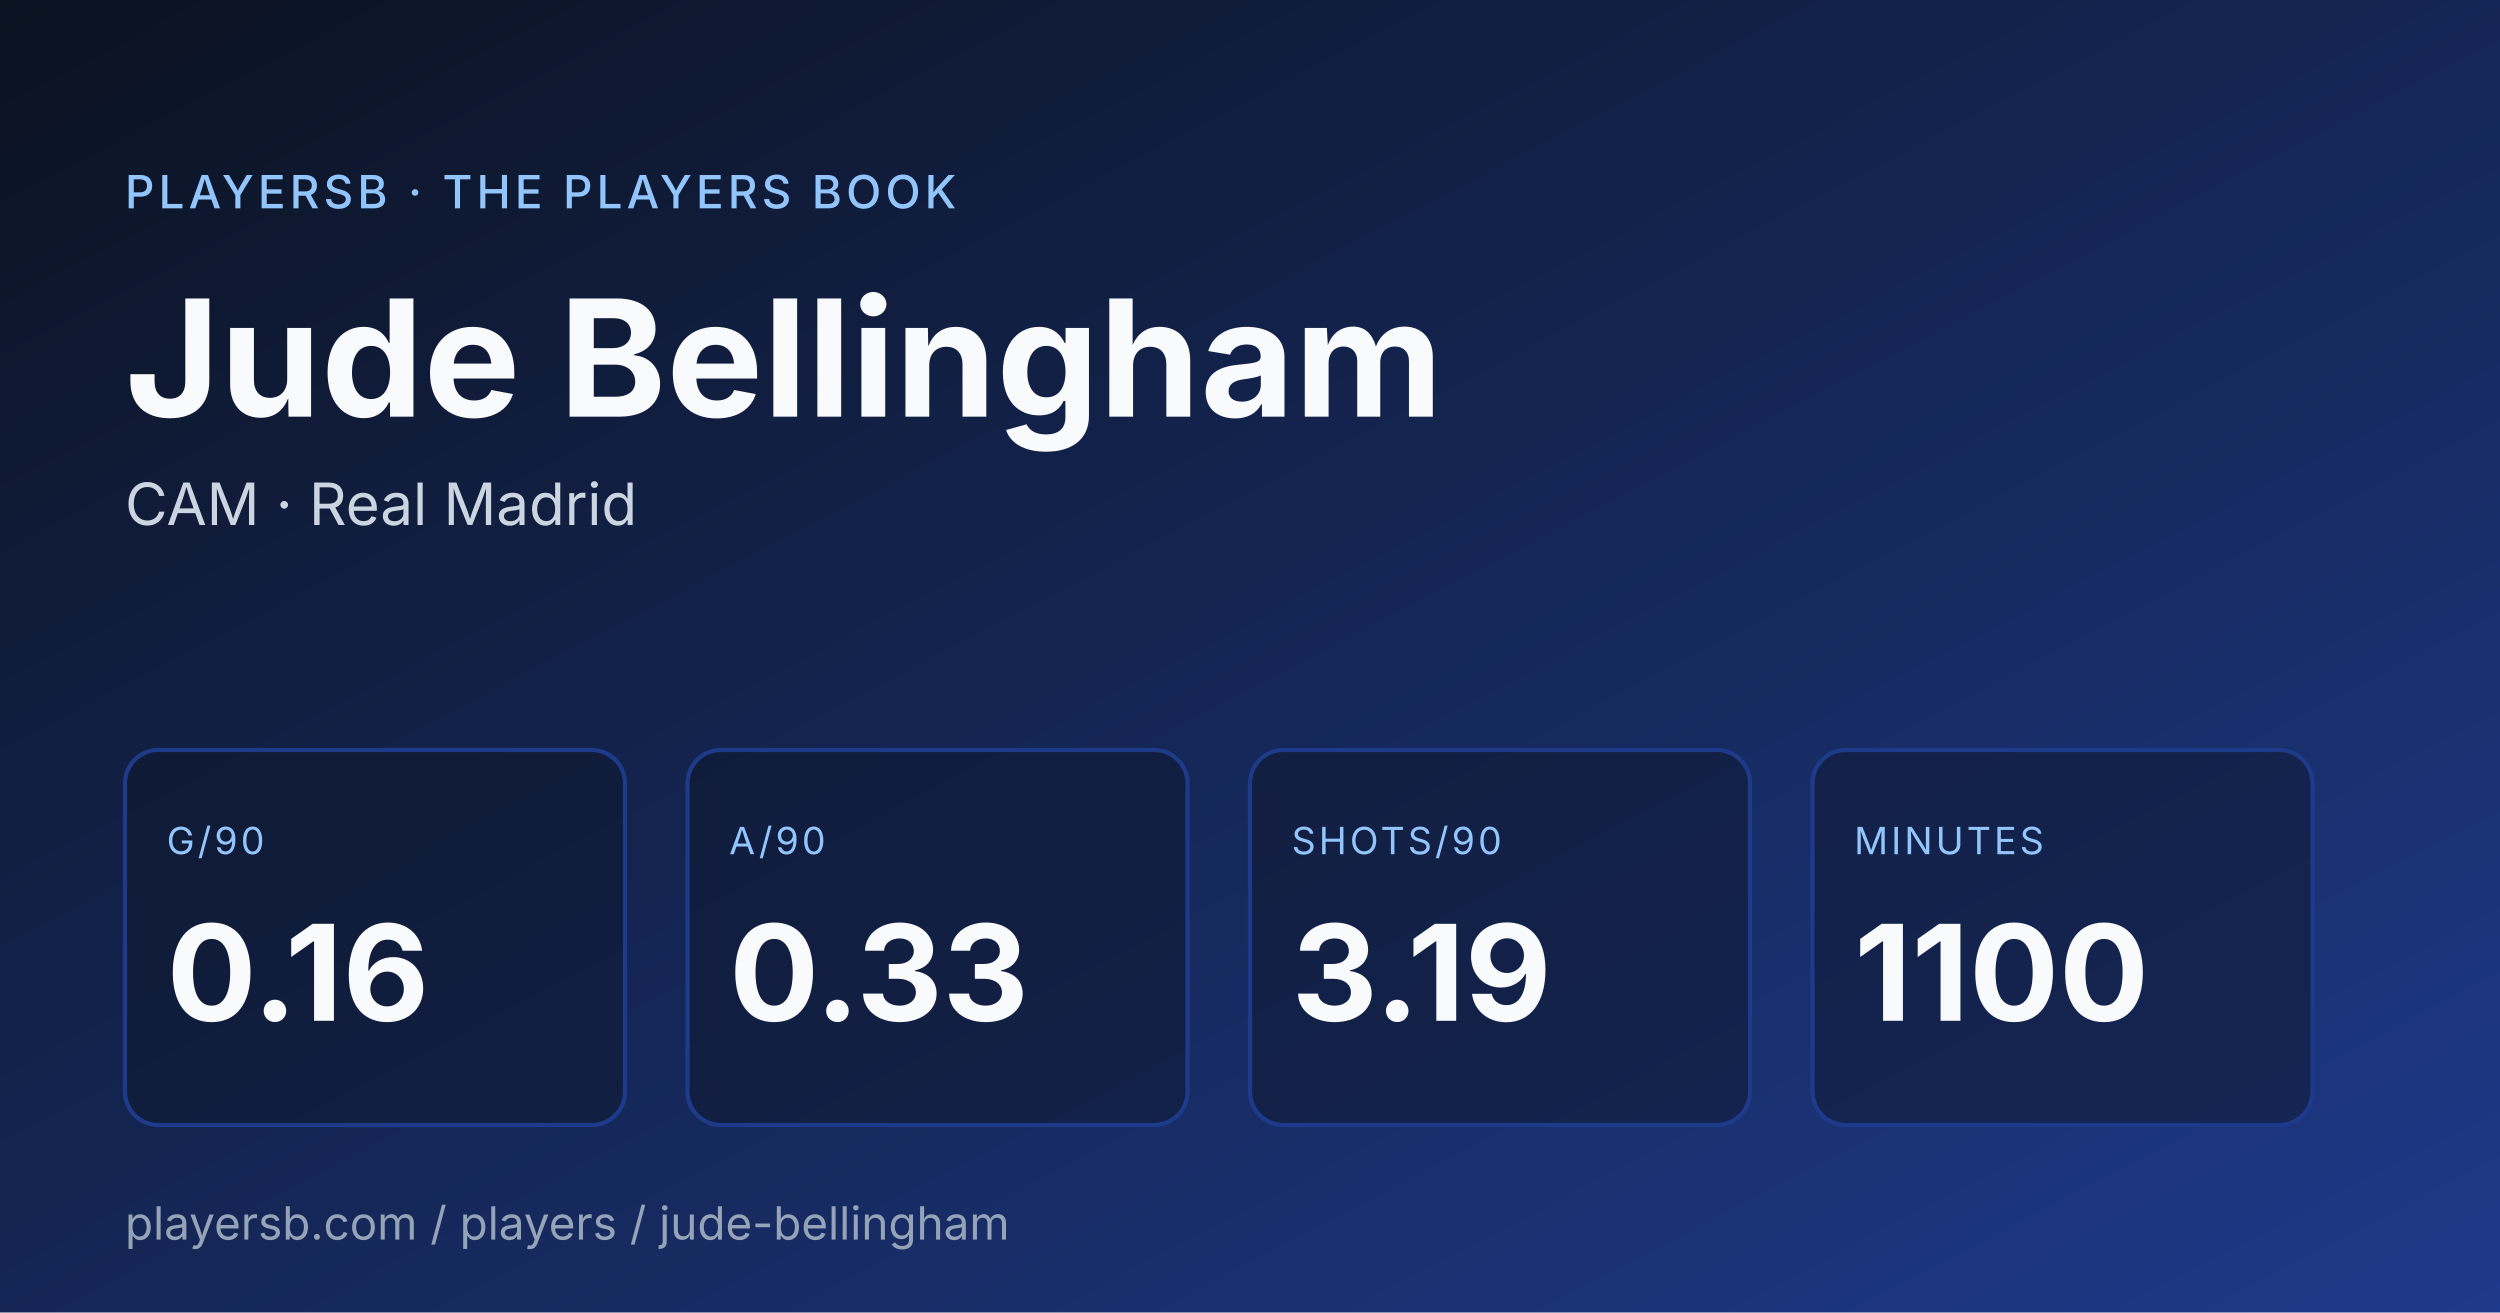
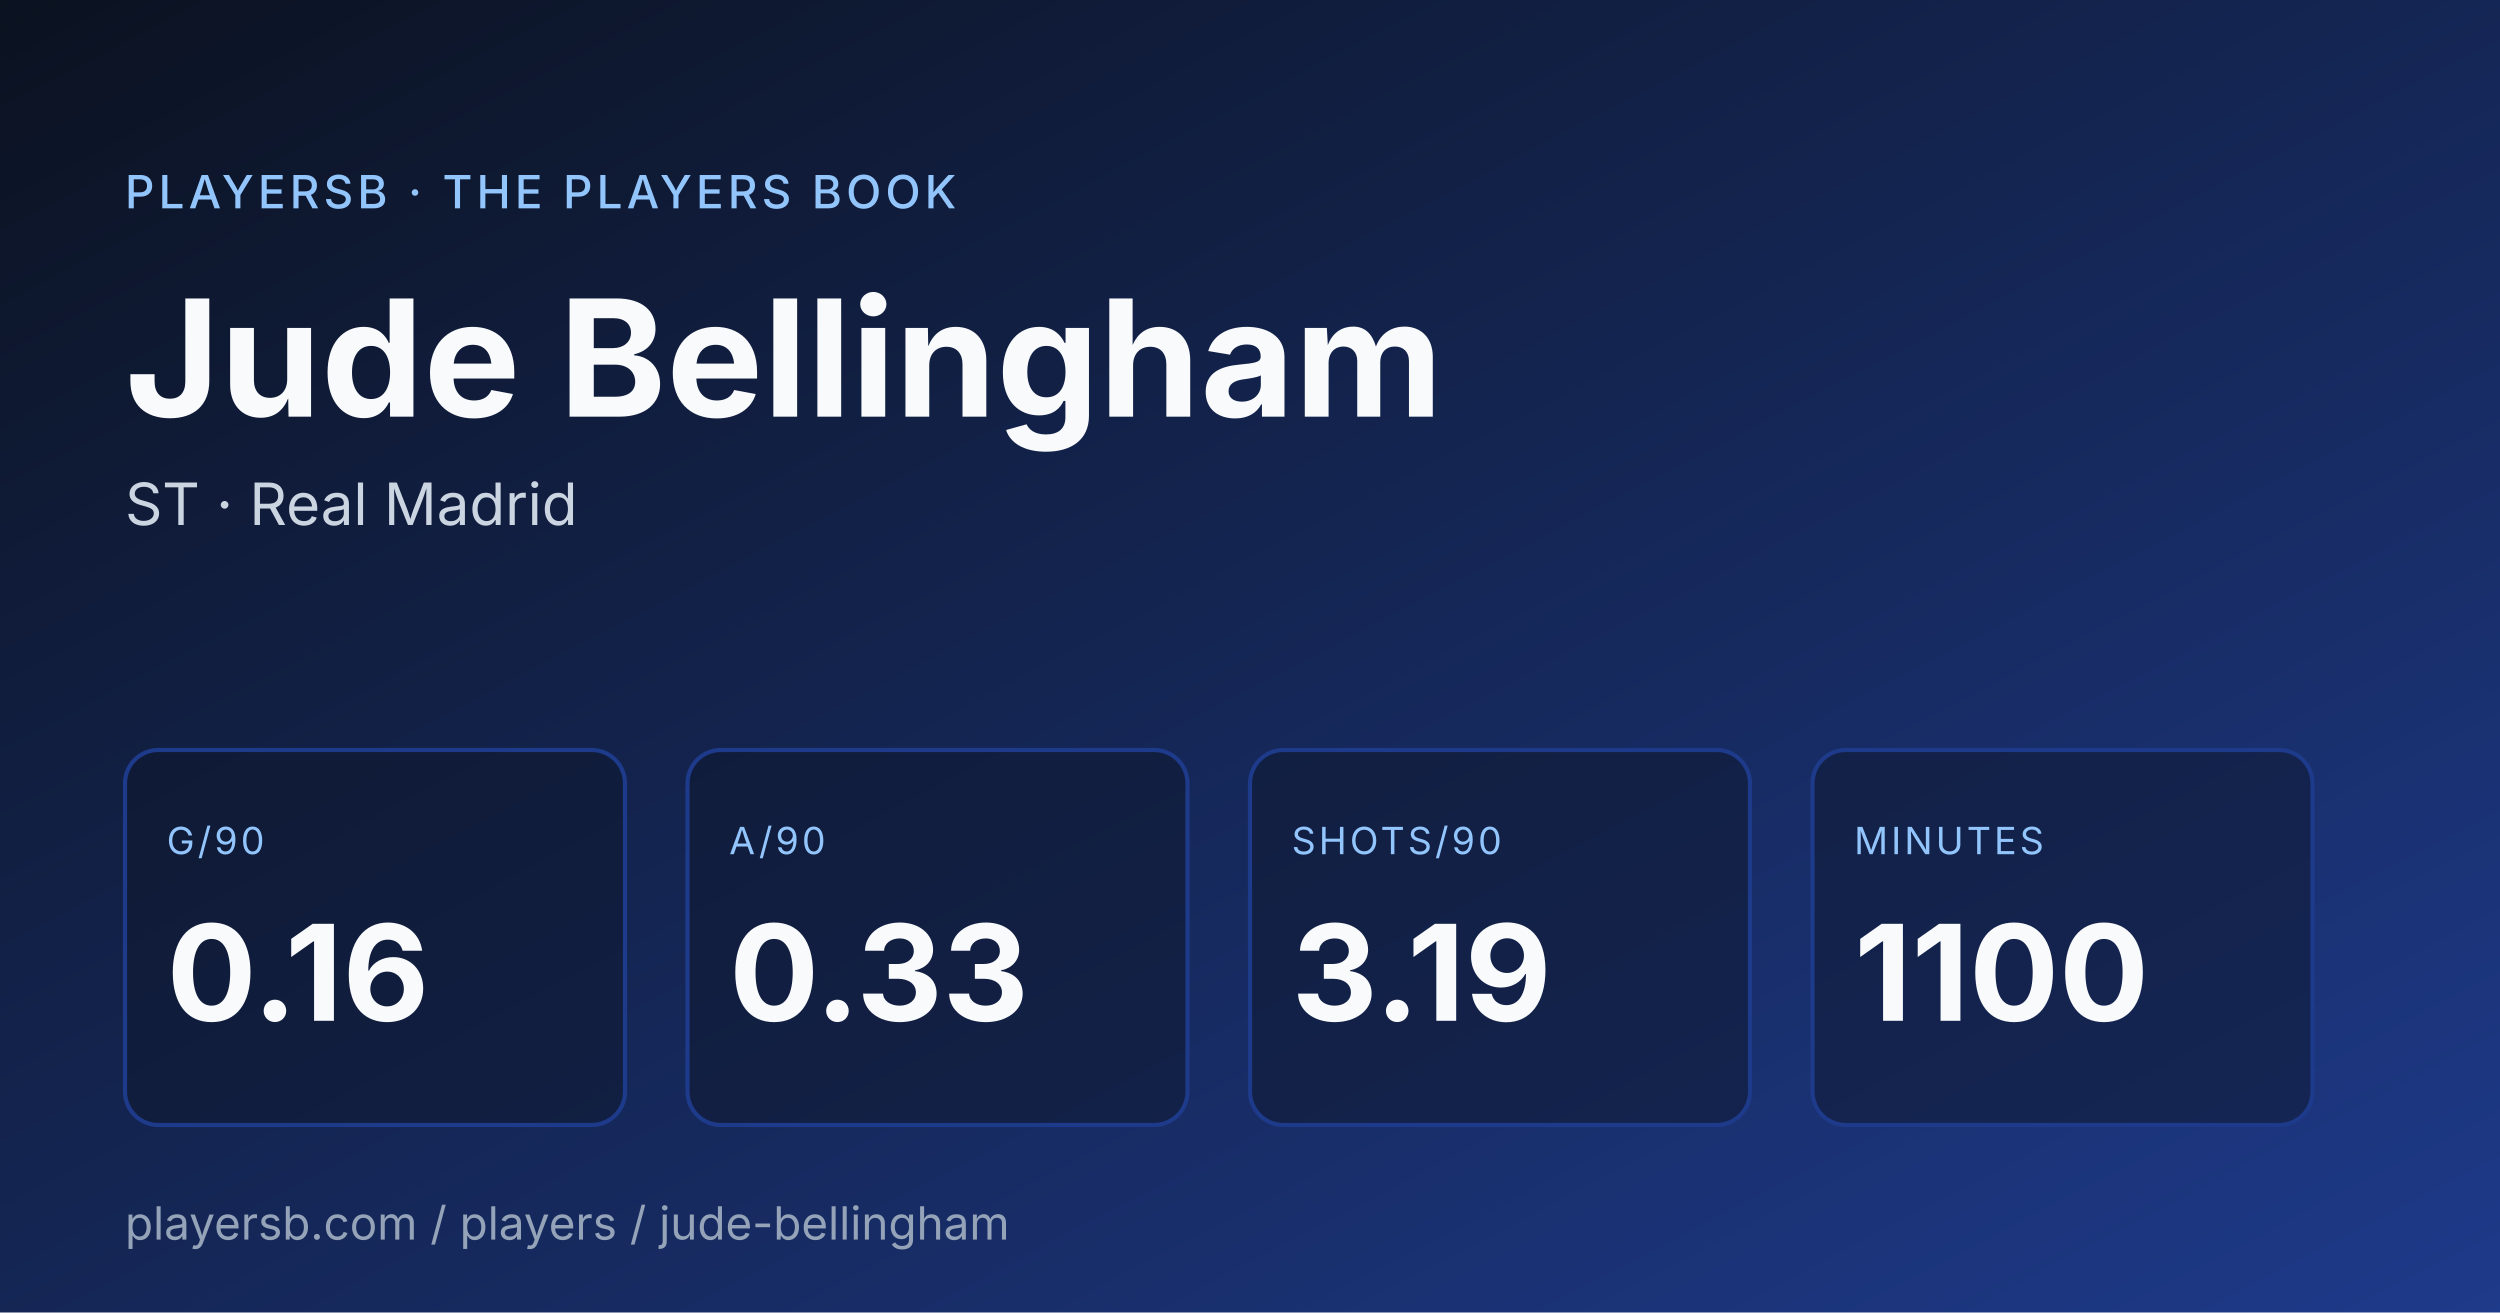
<svg xmlns="http://www.w3.org/2000/svg" width="1200" height="630" viewBox="0 0 1200 630" role="img" aria-label="PlayersB share card for Jude Bellingham">
  <defs>
    <linearGradient id="bg" x1="0" y1="0" x2="1" y2="1">
      <stop offset="0%" stop-color="#0b1220" />
      <stop offset="100%" stop-color="#1e3a8a" />
    </linearGradient>
  </defs>
  <rect width="1200" height="630" fill="url(#bg)" />
  <g font-family="Inter, system-ui, sans-serif" fill="#f8fafc">
    <text x="60" y="100" font-size="22" font-weight="500" fill="#93c5fd" letter-spacing="2">PLAYERSB · THE PLAYERS BOOK</text>
    <text x="60" y="200" font-size="78" font-weight="700">Jude Bellingham</text>
-     <text x="60" y="252" font-size="28" fill="#cbd5e1">CAM · Real Madrid</text>
+     <text x="60" y="252" font-size="28" fill="#cbd5e1">ST · Real Madrid</text>
    <g transform="translate(60, 360)">
      <rect width="240" height="180" rx="16" fill="#0f172a" fill-opacity="0.5" stroke="#1e3a8a" stroke-width="2" />
      <text x="20" y="50" font-size="18" fill="#93c5fd" letter-spacing="1.5">G/90</text>
      <text x="20" y="130" font-size="64" font-weight="700">0.16</text>
    </g>
    <g transform="translate(330, 360)">
      <rect width="240" height="180" rx="16" fill="#0f172a" fill-opacity="0.5" stroke="#1e3a8a" stroke-width="2" />
      <text x="20" y="50" font-size="18" fill="#93c5fd" letter-spacing="1.5">A/90</text>
      <text x="20" y="130" font-size="64" font-weight="700">0.33</text>
    </g>
    <g transform="translate(600, 360)">
      <rect width="240" height="180" rx="16" fill="#0f172a" fill-opacity="0.5" stroke="#1e3a8a" stroke-width="2" />
      <text x="20" y="50" font-size="18" fill="#93c5fd" letter-spacing="1.5">SHOTS/90</text>
      <text x="20" y="130" font-size="64" font-weight="700">3.19</text>
    </g>
    <g transform="translate(870, 360)">
      <rect width="240" height="180" rx="16" fill="#0f172a" fill-opacity="0.5" stroke="#1e3a8a" stroke-width="2" />
      <text x="20" y="50" font-size="18" fill="#93c5fd" letter-spacing="1.5">MINUTES</text>
      <text x="20" y="130" font-size="64" font-weight="700">1100</text>
    </g>
    <text x="60" y="595" font-size="22" fill="#94a3b8">playersb.com / players / jude-bellingham</text>
  </g>
</svg>
